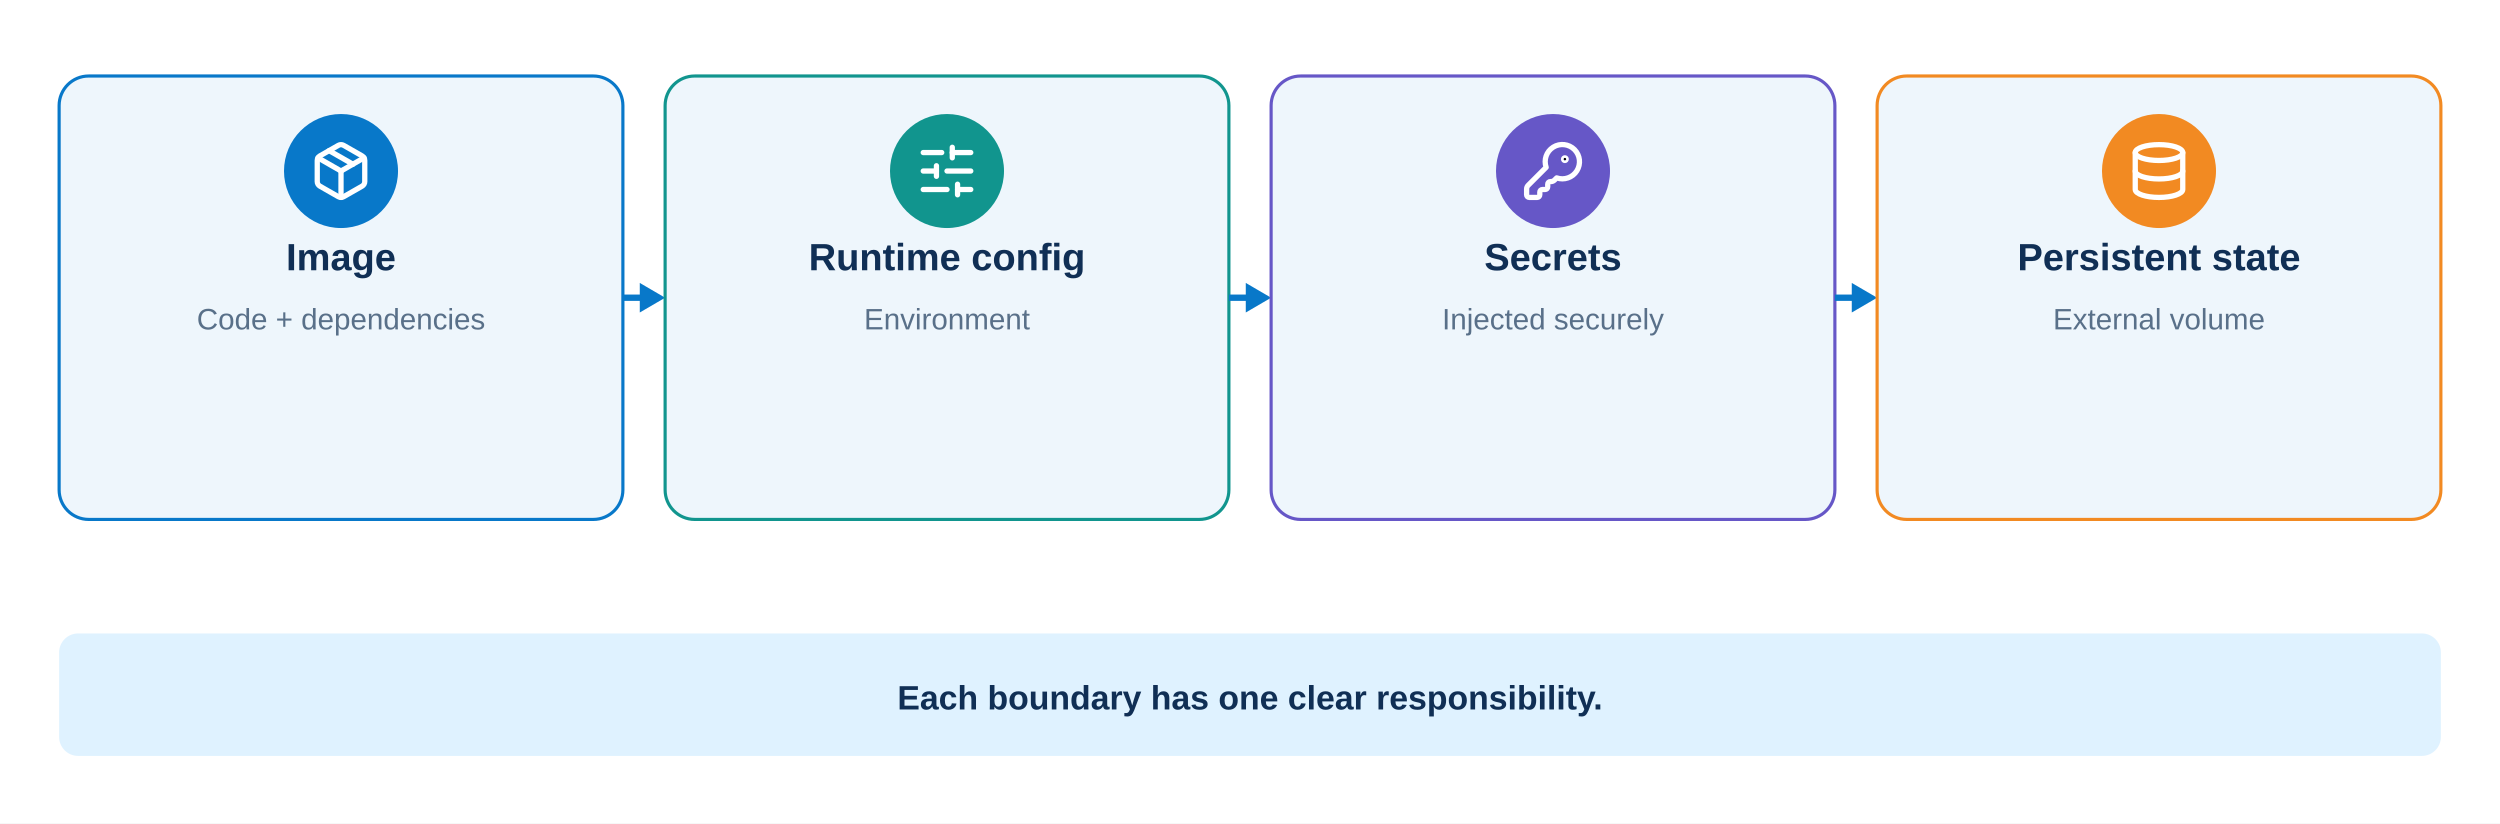
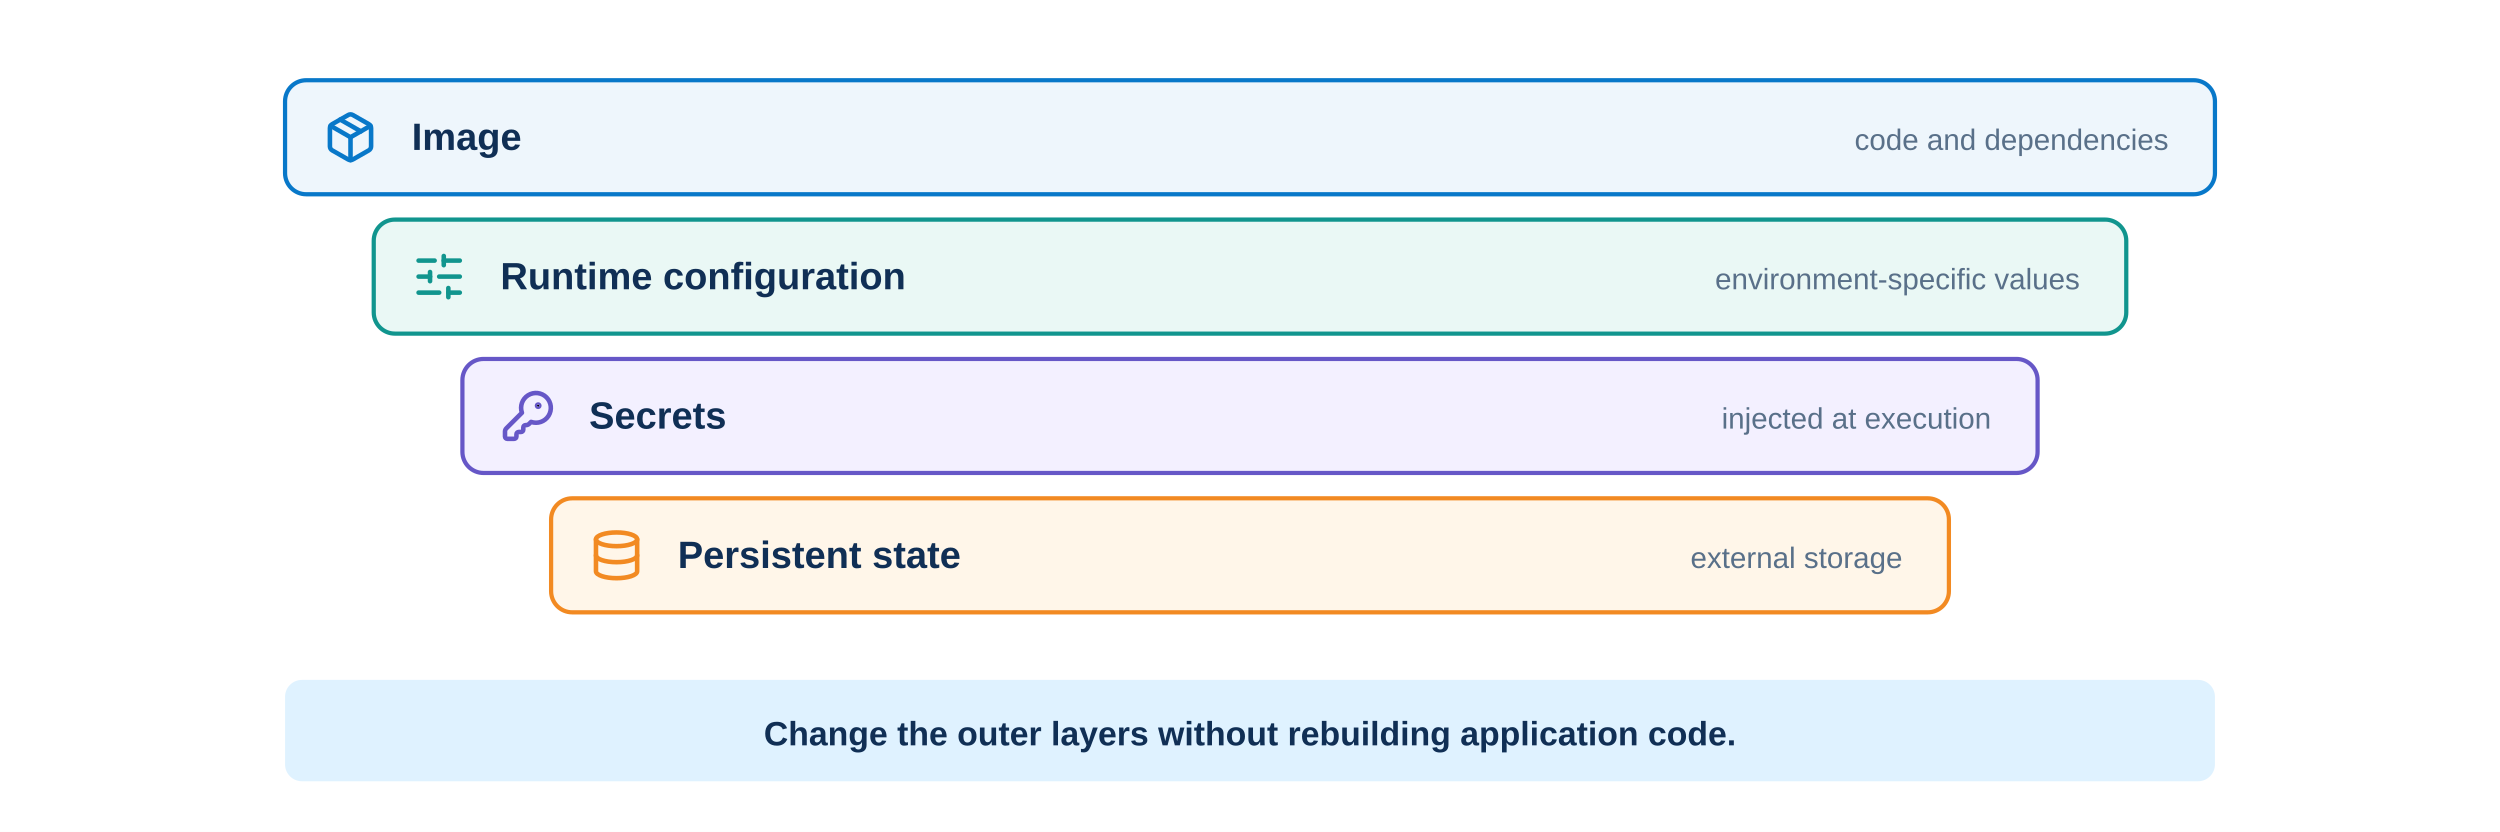
- <svg xmlns="http://www.w3.org/2000/svg" width="1184" height="390" viewBox="0 0 1184 390">
+ <svg xmlns="http://www.w3.org/2000/svg" width="1184" height="394" viewBox="0 0 1184 394">
  <rect width="100%" height="100%" fill="white" />
  <style>.label{font:700 18px Arial,sans-serif;fill:#102f55}.sub{font:400 14px Arial,sans-serif;fill:#597089}.band{font:700 16px Arial,sans-serif;fill:#102f55}.small{font:600 14px Arial,sans-serif;fill:#102f55}</style>
-   <rect x="28" y="36" width="267" height="210" rx="14" fill="#eef6fc" stroke="#0878c9" stroke-width="1.5" />
-   <circle cx="161.5" cy="81" r="27" fill="#0878c9" />
-   <g transform="translate(146.5 66) scale(1.25)" fill="none" stroke="#ffffff" stroke-width="2" stroke-linecap="round" stroke-linejoin="round">
+   <rect x="135" y="38" width="914" height="54" rx="10" fill="#eef6fc" stroke="#0878c9" stroke-width="2" />
+   <g transform="translate(153 52) scale(1.083333)" fill="none" stroke="#0878c9" stroke-width="2" stroke-linecap="round" stroke-linejoin="round">
    <path d="M11 21.73a2 2 0 0 0 2 0l7-4A2 2 0 0 0 21 16V8a2 2 0 0 0-1-1.73l-7-4a2 2 0 0 0-2 0l-7 4A2 2 0 0 0 3 8v8a2 2 0 0 0 1 1.73z" />
    <path d="M12 22V12" />
    <polyline points="3.29 7 12 12 20.71 7" />
    <path d="m7.5 4.27 9 5.15" />
  </g>
-   <text x="161.5" y="128" text-anchor="middle" class="label">Image</text>
-   <text x="161.5" y="156" text-anchor="middle" class="sub">Code + dependencies</text>
-   <line x1="295" y1="141" x2="304" y2="141" stroke="#0878c9" stroke-width="3" />
-   <path d="M303 134 L315 141 L303 148Z" fill="#0878c9" />
-   <rect x="315" y="36" width="267" height="210" rx="14" fill="#eef6fc" stroke="#11958e" stroke-width="1.5" />
-   <circle cx="448.5" cy="81" r="27" fill="#11958e" />
-   <g transform="translate(433.5 66) scale(1.25)" fill="none" stroke="#ffffff" stroke-width="2" stroke-linecap="round" stroke-linejoin="round">
+   <text x="195" y="71" text-anchor="start" class="label">Image</text>
+   <text x="1027" y="71" text-anchor="end" class="sub">code and dependencies</text>
+   <rect x="177" y="104" width="830" height="54" rx="10" fill="#eaf8f5" stroke="#11958e" stroke-width="2" />
+   <g transform="translate(195 118) scale(1.083333)" fill="none" stroke="#11958e" stroke-width="2" stroke-linecap="round" stroke-linejoin="round">
    <path d="M10 5H3" />
    <path d="M12 19H3" />
    <path d="M14 3v4" />
    <path d="M16 17v4" />
    <path d="M21 12h-9" />
    <path d="M21 19h-5" />
    <path d="M21 5h-7" />
    <path d="M8 10v4" />
    <path d="M8 12H3" />
  </g>
-   <text x="448.5" y="128" text-anchor="middle" class="label">Runtime config</text>
-   <text x="448.5" y="156" text-anchor="middle" class="sub">Environment</text>
-   <line x1="582" y1="141" x2="591" y2="141" stroke="#0878c9" stroke-width="3" />
-   <path d="M590 134 L602 141 L590 148Z" fill="#0878c9" />
-   <rect x="602" y="36" width="267" height="210" rx="14" fill="#eef6fc" stroke="#6657c7" stroke-width="1.5" />
-   <circle cx="735.5" cy="81" r="27" fill="#6657c7" />
-   <g transform="translate(720.5 66) scale(1.25)" fill="none" stroke="#ffffff" stroke-width="2" stroke-linecap="round" stroke-linejoin="round">
+   <text x="237" y="137" text-anchor="start" class="label">Runtime configuration</text>
+   <text x="985" y="137" text-anchor="end" class="sub">environment-specific values</text>
+   <rect x="219" y="170" width="746" height="54" rx="10" fill="#f3f0ff" stroke="#6657c7" stroke-width="2" />
+   <g transform="translate(237 184) scale(1.083333)" fill="none" stroke="#6657c7" stroke-width="2" stroke-linecap="round" stroke-linejoin="round">
    <path d="M2.586 17.414A2 2 0 0 0 2 18.828V21a1 1 0 0 0 1 1h3a1 1 0 0 0 1-1v-1a1 1 0 0 1 1-1h1a1 1 0 0 0 1-1v-1a1 1 0 0 1 1-1h.172a2 2 0 0 0 1.414-.586l.814-.814a6.5 6.5 0 1 0-4-4z" />
    <circle cx="16.5" cy="7.5" r=".5" fill="currentColor" />
  </g>
-   <text x="735.5" y="128" text-anchor="middle" class="label">Secrets</text>
-   <text x="735.5" y="156" text-anchor="middle" class="sub">Injected securely</text>
-   <line x1="869" y1="141" x2="878" y2="141" stroke="#0878c9" stroke-width="3" />
-   <path d="M877 134 L889 141 L877 148Z" fill="#0878c9" />
-   <rect x="889" y="36" width="267" height="210" rx="14" fill="#eef6fc" stroke="#f28a22" stroke-width="1.5" />
-   <circle cx="1022.5" cy="81" r="27" fill="#f28a22" />
-   <g transform="translate(1007.5 66) scale(1.25)" fill="none" stroke="#ffffff" stroke-width="2" stroke-linecap="round" stroke-linejoin="round">
+   <text x="279" y="203" text-anchor="start" class="label">Secrets</text>
+   <text x="943" y="203" text-anchor="end" class="sub">injected at execution</text>
+   <rect x="261" y="236" width="662" height="54" rx="10" fill="#fff6e9" stroke="#f28a22" stroke-width="2" />
+   <g transform="translate(279 250) scale(1.083333)" fill="none" stroke="#f28a22" stroke-width="2" stroke-linecap="round" stroke-linejoin="round">
    <ellipse cx="12" cy="5" rx="9" ry="3" />
    <path d="M3 5V19A9 3 0 0 0 21 19V5" />
    <path d="M3 12A9 3 0 0 0 21 12" />
  </g>
-   <text x="1022.5" y="128" text-anchor="middle" class="label">Persistent state</text>
-   <text x="1022.5" y="156" text-anchor="middle" class="sub">External volume</text>
-   <rect x="28" y="300" width="1128" height="58" rx="9" fill="#dff2ff" />
-   <text x="592" y="336" text-anchor="middle" class="band">Each boundary has one clear responsibility.</text>
+   <text x="321" y="269" text-anchor="start" class="label">Persistent state</text>
+   <text x="901" y="269" text-anchor="end" class="sub">external storage</text>
+   <rect x="135" y="322" width="914" height="48" rx="8" fill="#dff2ff" />
+   <text x="592" y="353" text-anchor="middle" class="band">Change the outer layers without rebuilding application code.</text>
</svg>
